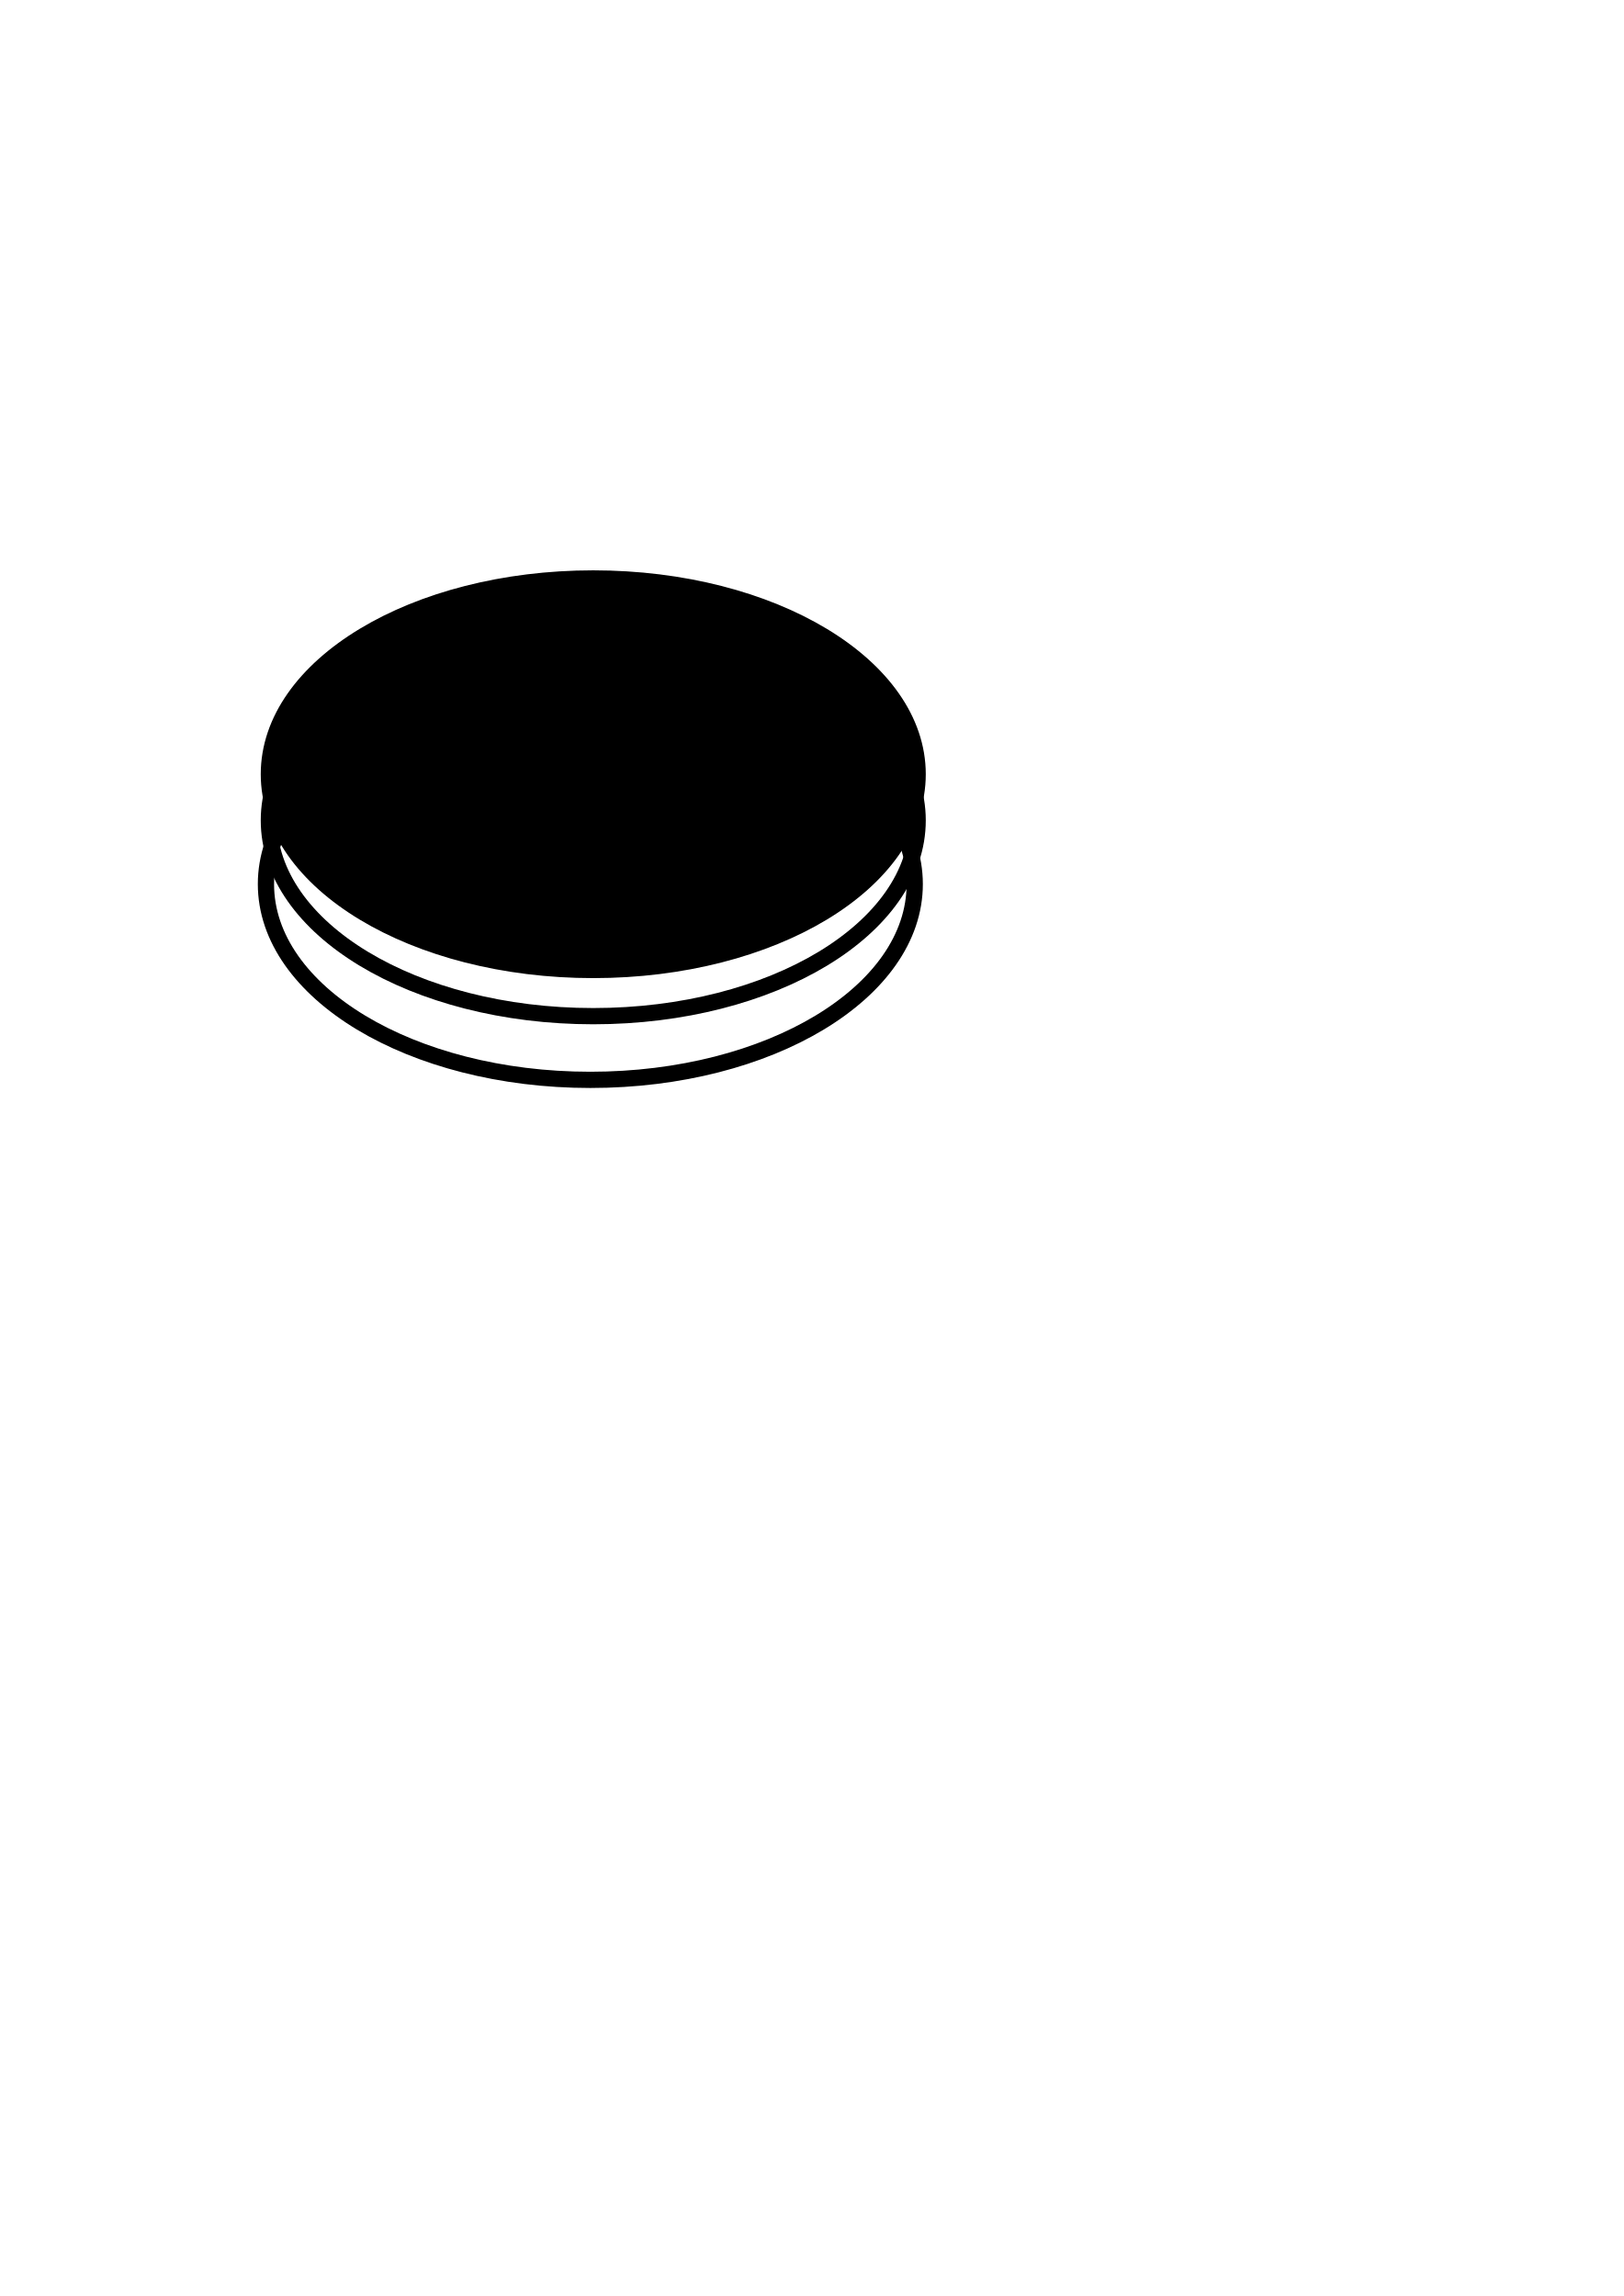
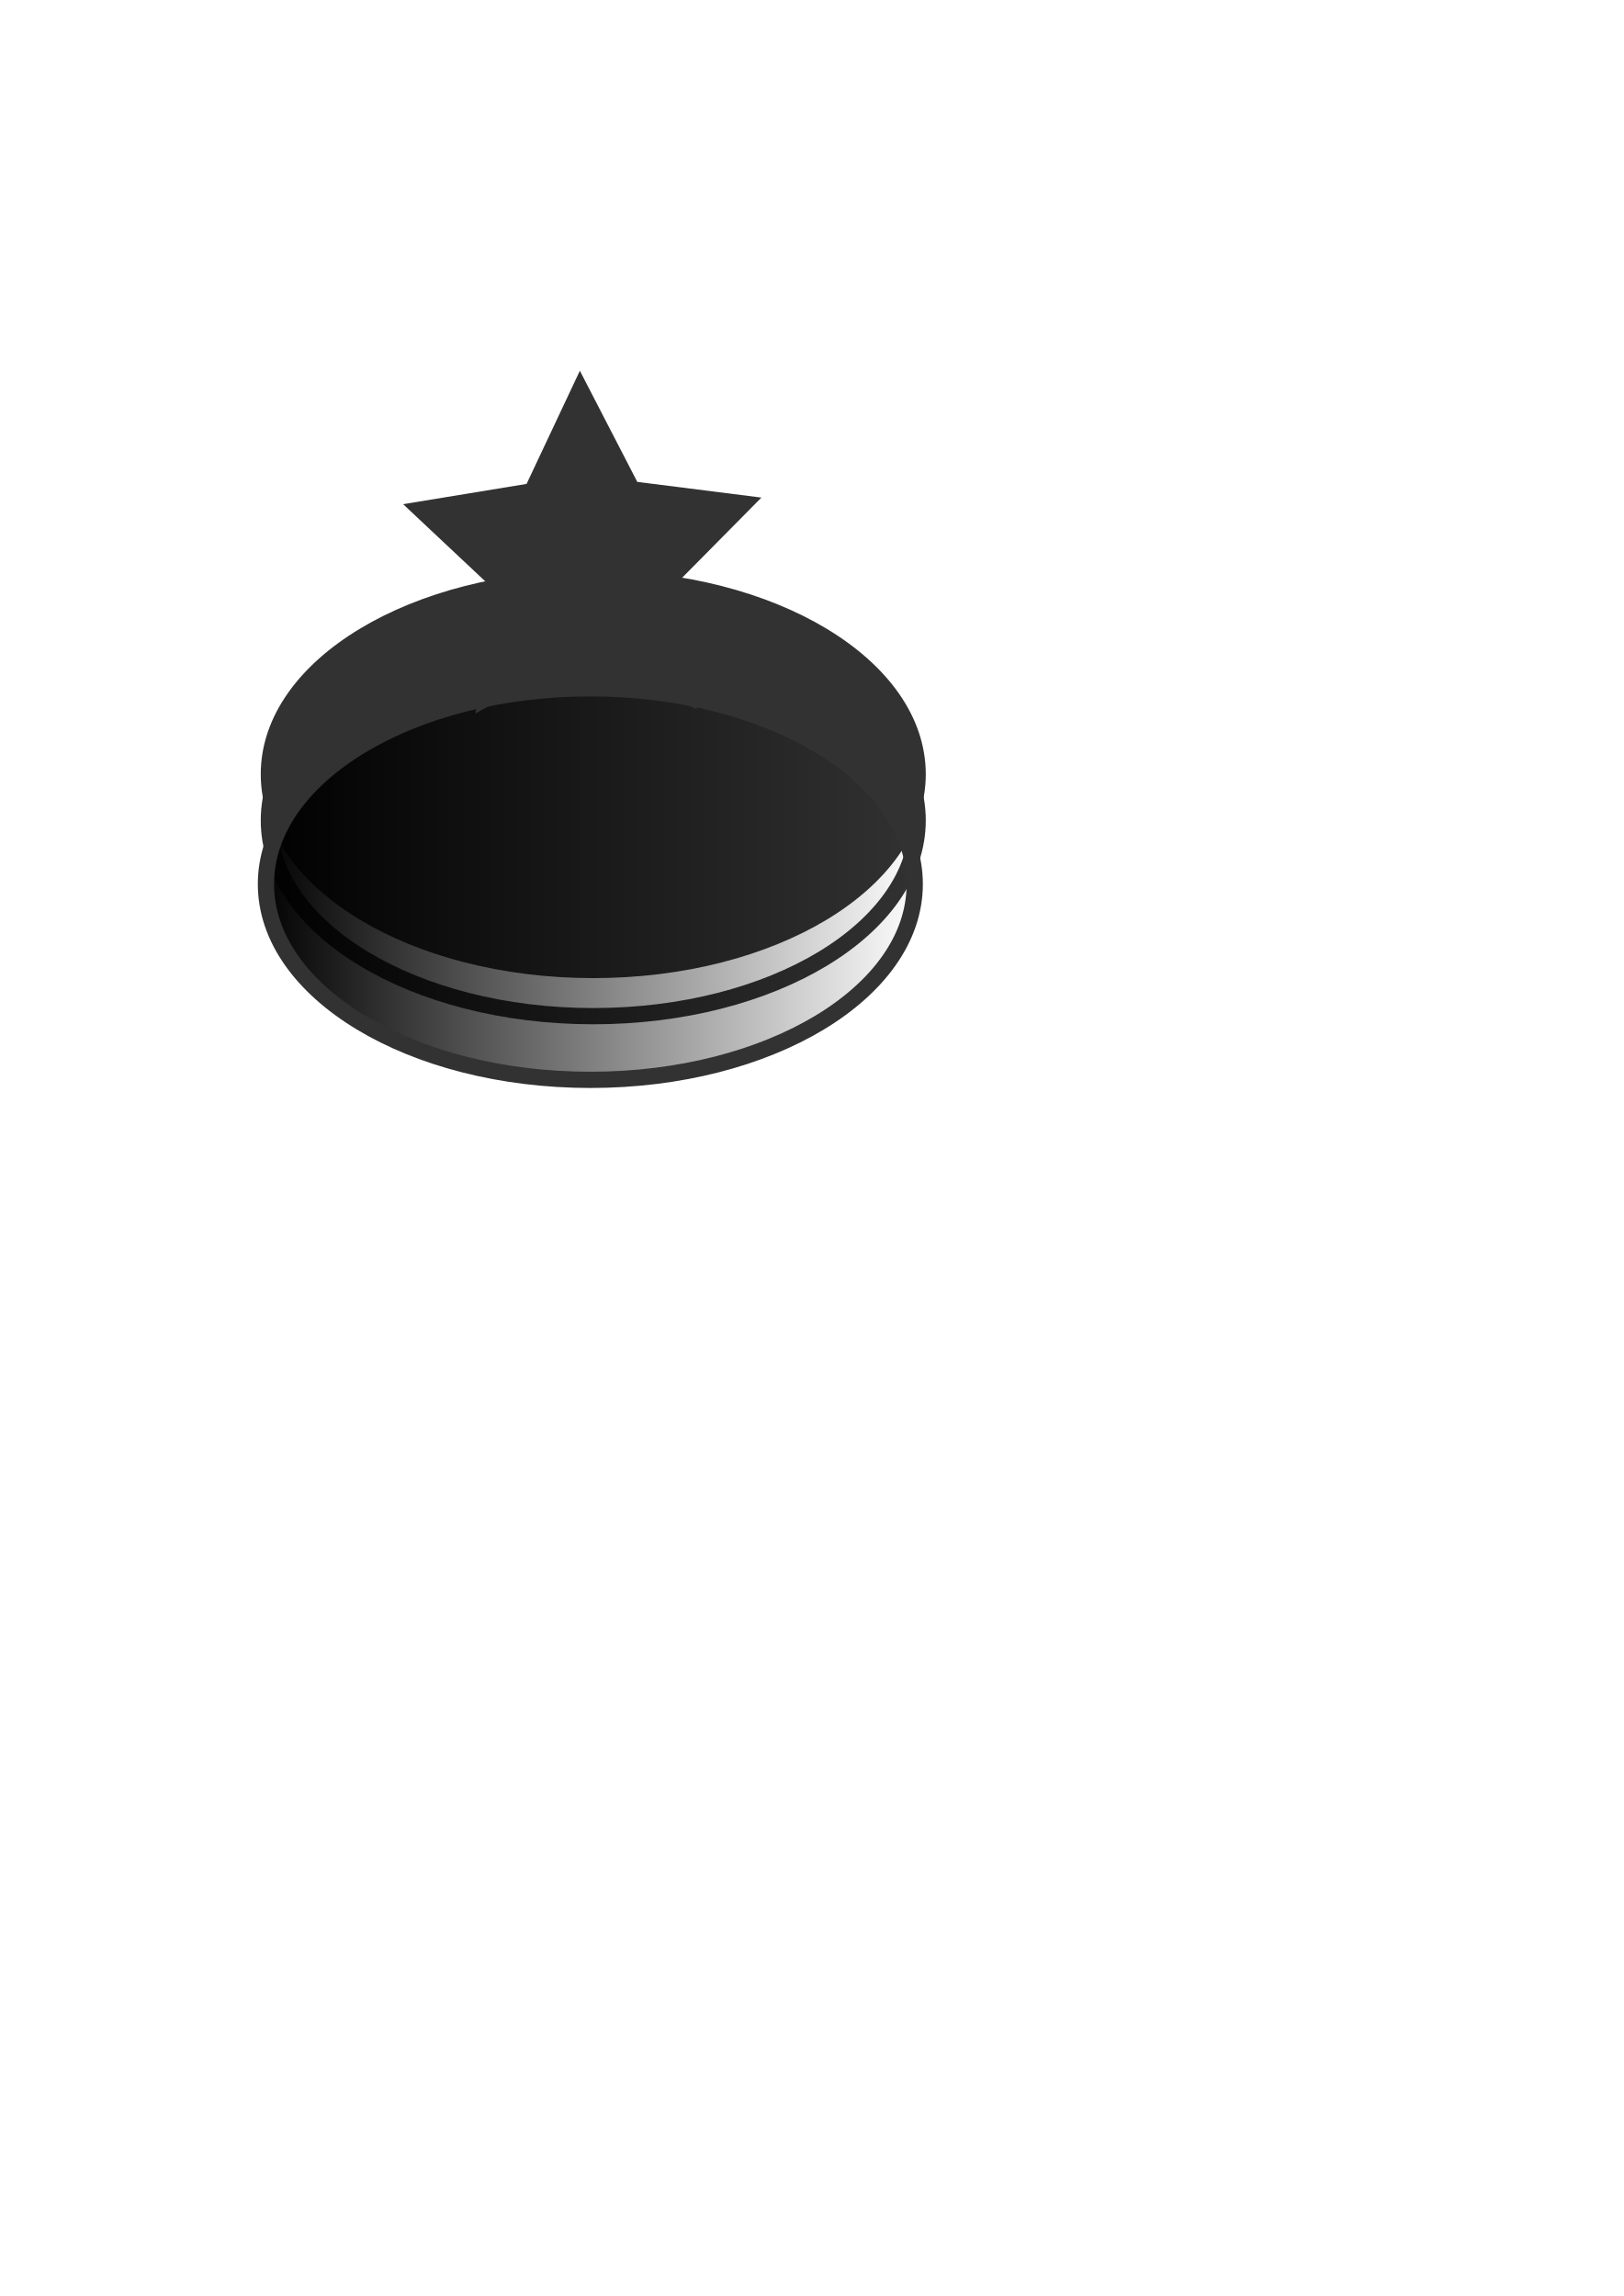
- <svg xmlns="http://www.w3.org/2000/svg" width="210mm" height="297mm" viewBox="0 0 210 297" version="1.1" id="svg8">
-   <defs id="defs2" />
+ <svg xmlns="http://www.w3.org/2000/svg" xmlns:xlink="http://www.w3.org/1999/xlink" width="210mm" height="297mm" viewBox="0 0 210 297" version="1.1" id="svg8">
+   <defs id="defs2">
+     <linearGradient id="linearGradient824">
+       <stop style="stop-color:#000000;stop-opacity:1;" offset="0" id="stop820" />
+       <stop style="stop-color:#000000;stop-opacity:0;" offset="1" id="stop822" />
+     </linearGradient>
+     <linearGradient xlink:href="#linearGradient824" id="linearGradient826" x1="33.346" y1="114.362" x2="119.357" y2="114.362" gradientUnits="userSpaceOnUse" />
+   </defs>
  <g id="layer1">
-     <ellipse id="path10" cx="76.729" cy="106.122" rx="41.955" ry="25.324" style="fill:none;fill-opacity:1;stroke:#000000;stroke-width:2.1;stroke-miterlimit:4;stroke-dasharray:none;stroke-opacity:1" />
-     <ellipse id="path10-3" cx="76.729" cy="100.15" rx="41.955" ry="25.324" style="fill:#000000;fill-opacity:1;stroke:#000000;stroke-width:2.1;stroke-miterlimit:4;stroke-dasharray:none;stroke-opacity:1" />
-     <ellipse id="path10-36" cx="76.351" cy="114.362" rx="41.955" ry="25.324" style="fill:none;fill-opacity:1;stroke:#000000;stroke-width:2.1;stroke-miterlimit:4;stroke-dasharray:none;stroke-opacity:1" />
+     <ellipse id="path10" cx="76.729" cy="106.122" rx="41.955" ry="25.324" style="fill:none;fill-opacity:1;stroke:#323232;stroke-width:2.1;stroke-miterlimit:4;stroke-dasharray:none;stroke-opacity:1" />
+     <ellipse id="path10-3" cx="76.729" cy="100.15" rx="41.955" ry="25.324" style="fill:#323232;fill-opacity:1;stroke:#323232;stroke-width:2.1;stroke-miterlimit:4;stroke-dasharray:none;stroke-opacity:1" />
+     <ellipse id="path10-36" cx="76.351" cy="114.362" rx="41.955" ry="25.324" style="fill:url(#linearGradient826);fill-opacity:1;stroke:#323232;stroke-width:2.1;stroke-miterlimit:4;stroke-dasharray:none;stroke-opacity:1" />
+     <path style="fill:#323232;fill-opacity:1;stroke-width:0.265" id="path823" d="m 61.488,92.293 2.441,-15.996 -11.793,-11.079 15.967,-2.621 6.893,-14.639 7.427,14.376 16.053,2.032 -11.377,11.506 3.028,15.895 -14.458,-7.265 z" />
  </g>
</svg>
